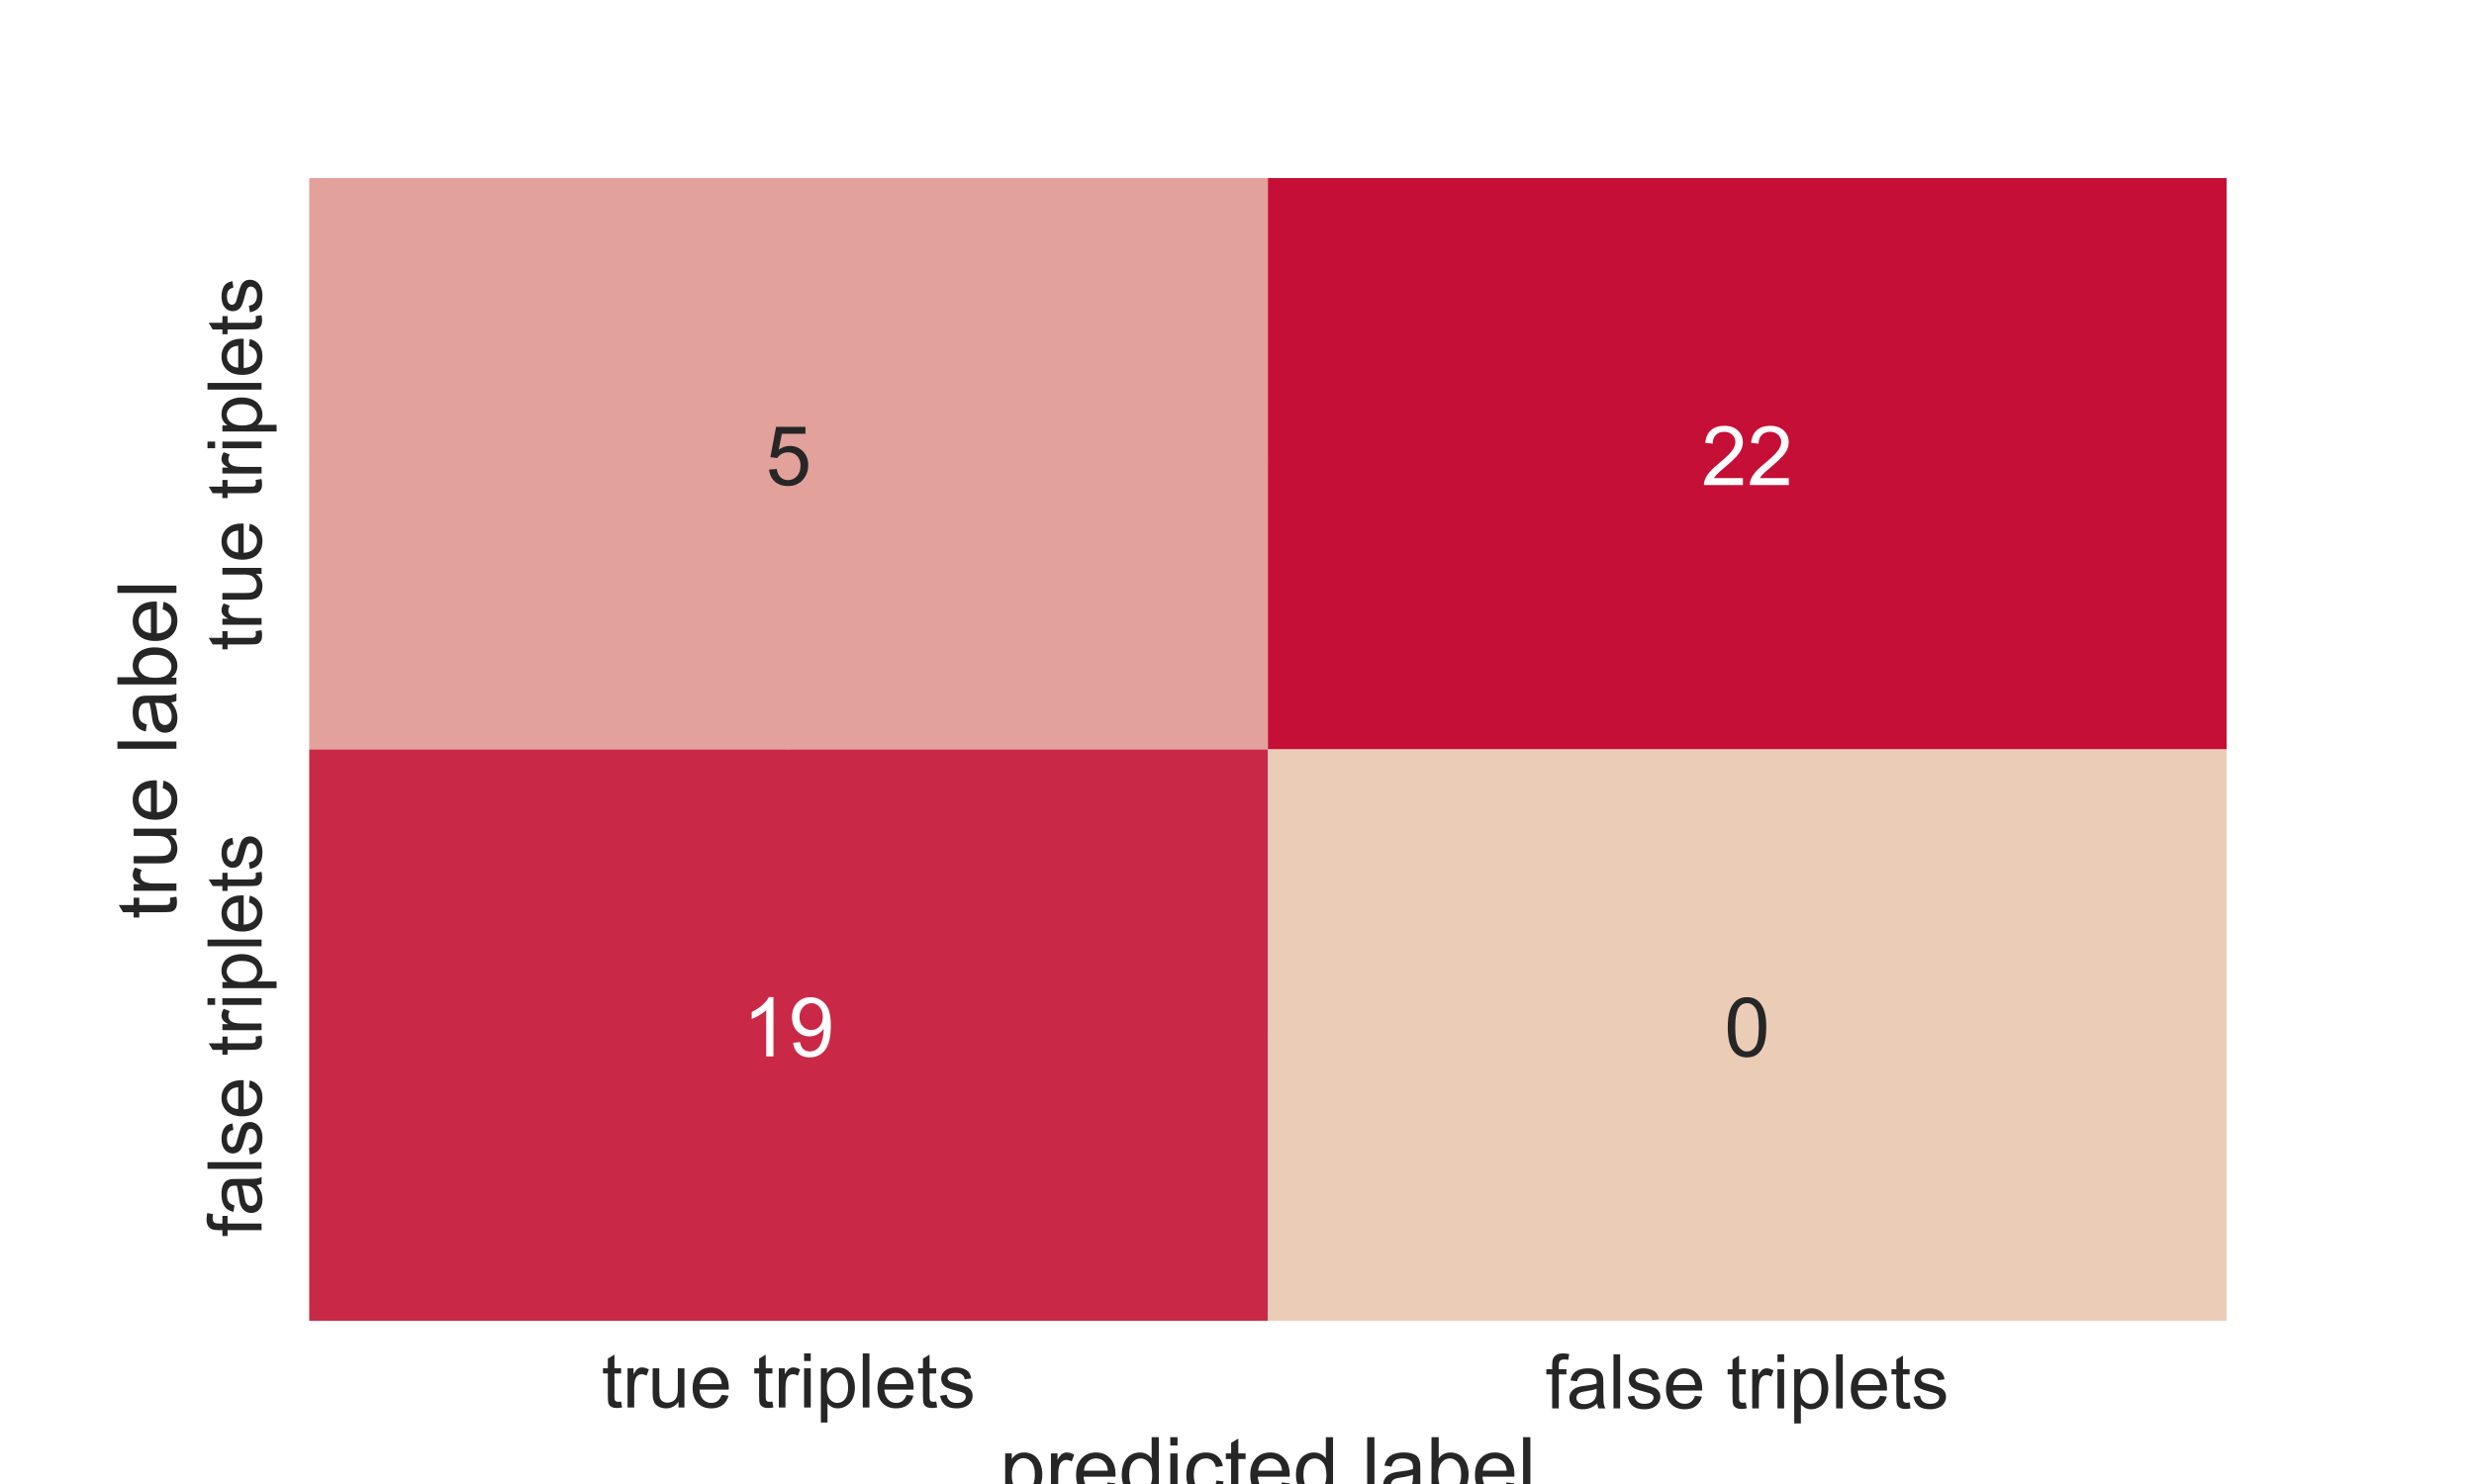
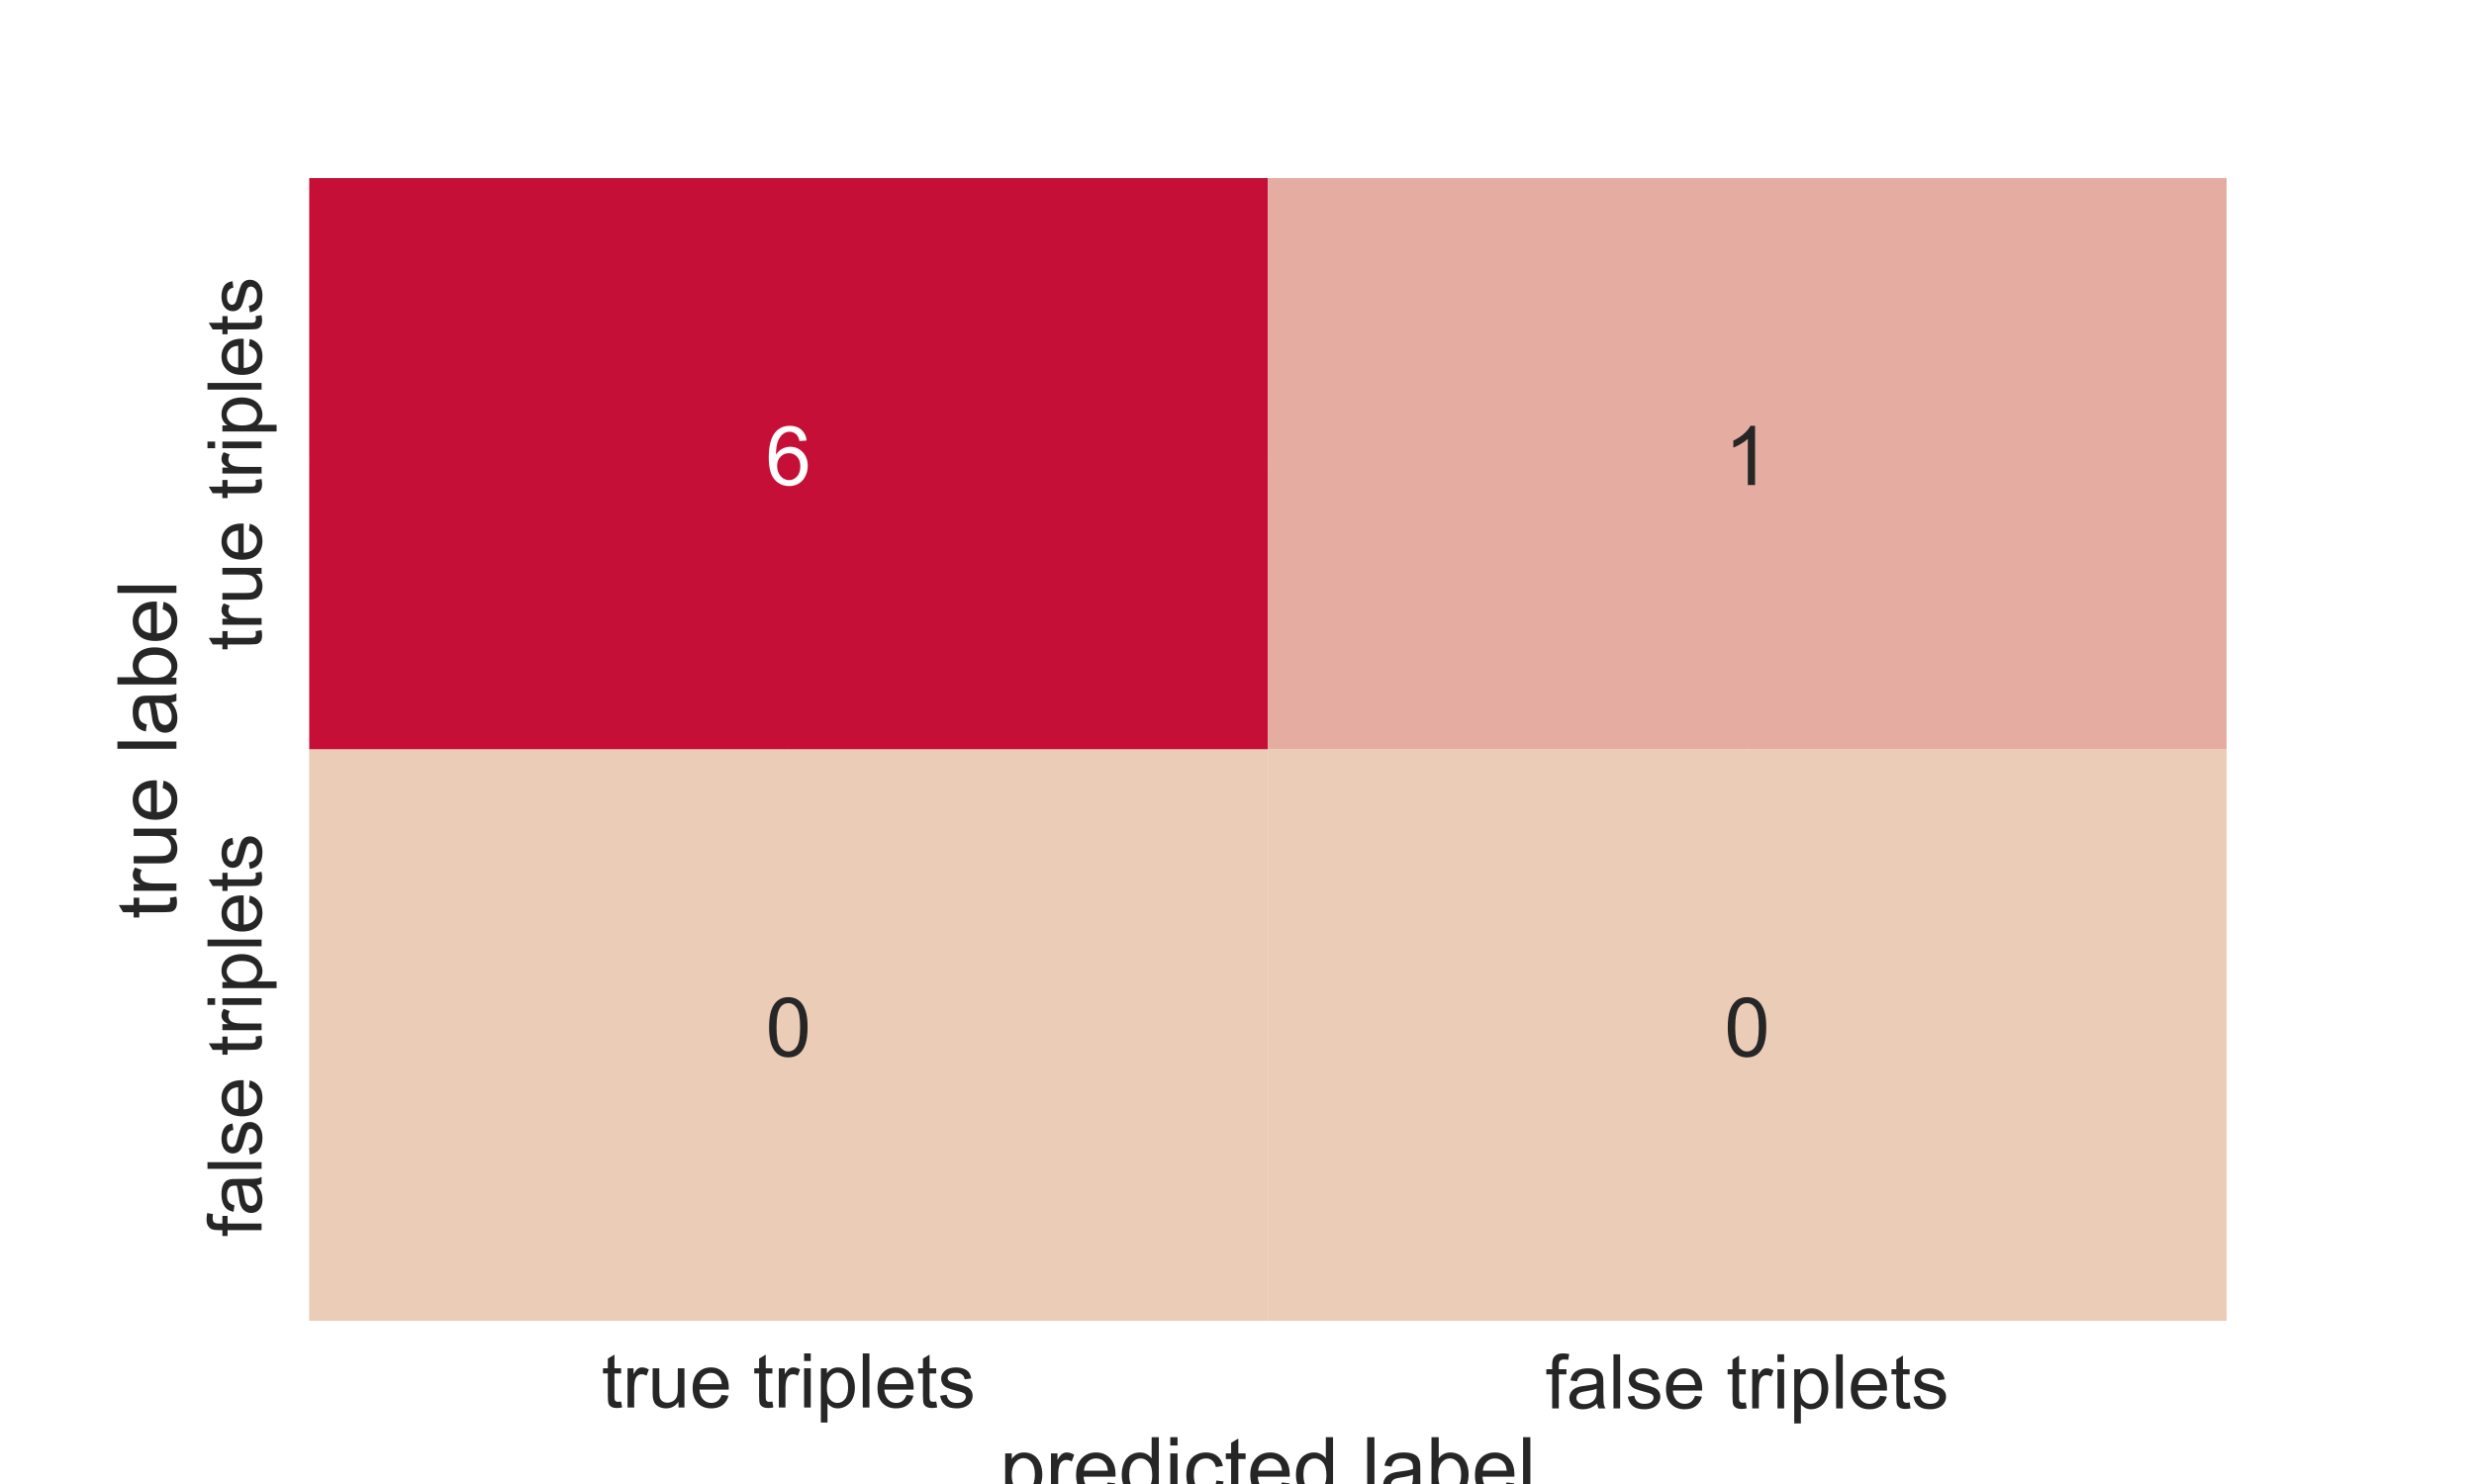
<svg xmlns="http://www.w3.org/2000/svg" xmlns:xlink="http://www.w3.org/1999/xlink" width="720pt" height="432pt" viewBox="0 0 720 432" version="1.1">
  <defs>
    <style type="text/css">*{stroke-linejoin: round; stroke-linecap: butt}</style>
  </defs>
  <g id="figure_1">
    <g id="patch_1">
      <path d="M 0 432  L 720 432  L 720 0  L 0 0  z " style="fill: #ffffff" />
    </g>
    <g id="axes_1">
      <g id="patch_2">
        <path d="M 90 384.48  L 648 384.48  L 648 51.84  L 90 51.84  z " style="fill: #eaeaf2" />
      </g>
      <g id="matplotlib.axis_1">
        <g id="xtick_1">
          <g id="line2d_1">
-             <path d="M 229.5 384.48  L 229.5 51.84  " clip-path="url(#pa5136193f9)" style="fill: none; stroke: #ffffff; stroke-linecap: round" />
+             <path d="M 229.5 384.48  L 229.5 51.84  " clip-path="url(#p43d5ec406b)" style="fill: none; stroke: #ffffff; stroke-linecap: round" />
          </g>
          <g id="text_1">
            <g style="fill: #262626" transform="translate(175.0947 409.7272) scale(0.22 -0.22)">
              <defs>
                <path id="ArialMT-74" d="M 1650 503  L 1731 6  Q 1494 -44 1306 -44  Q 1000 -44 831 53  Q 663 150 594 308  Q 525 466 525 972  L 525 2881  L 113 2881  L 113 3319  L 525 3319  L 525 4141  L 1084 4478  L 1084 3319  L 1650 3319  L 1650 2881  L 1084 2881  L 1084 941  Q 1084 700 1114 631  Q 1144 563 1211 522  Q 1278 481 1403 481  Q 1497 481 1650 503  z " transform="scale(0.015625)" />
                <path id="ArialMT-72" d="M 416 0  L 416 3319  L 922 3319  L 922 2816  Q 1116 3169 1280 3281  Q 1444 3394 1641 3394  Q 1925 3394 2219 3213  L 2025 2691  Q 1819 2813 1613 2813  Q 1428 2813 1281 2702  Q 1134 2591 1072 2394  Q 978 2094 978 1738  L 978 0  L 416 0  z " transform="scale(0.015625)" />
                <path id="ArialMT-75" d="M 2597 0  L 2597 488  Q 2209 -75 1544 -75  Q 1250 -75 995 37  Q 741 150 617 320  Q 494 491 444 738  Q 409 903 409 1263  L 409 3319  L 972 3319  L 972 1478  Q 972 1038 1006 884  Q 1059 663 1231 536  Q 1403 409 1656 409  Q 1909 409 2131 539  Q 2353 669 2445 892  Q 2538 1116 2538 1541  L 2538 3319  L 3100 3319  L 3100 0  L 2597 0  z " transform="scale(0.015625)" />
                <path id="ArialMT-65" d="M 2694 1069  L 3275 997  Q 3138 488 2766 206  Q 2394 -75 1816 -75  Q 1088 -75 661 373  Q 234 822 234 1631  Q 234 2469 665 2931  Q 1097 3394 1784 3394  Q 2450 3394 2872 2941  Q 3294 2488 3294 1666  Q 3294 1616 3291 1516  L 816 1516  Q 847 969 1125 678  Q 1403 388 1819 388  Q 2128 388 2347 550  Q 2566 713 2694 1069  z M 847 1978  L 2700 1978  Q 2663 2397 2488 2606  Q 2219 2931 1791 2931  Q 1403 2931 1139 2672  Q 875 2413 847 1978  z " transform="scale(0.015625)" />
                <path id="ArialMT-20" transform="scale(0.015625)" />
                <path id="ArialMT-69" d="M 425 3934  L 425 4581  L 988 4581  L 988 3934  L 425 3934  z M 425 0  L 425 3319  L 988 3319  L 988 0  L 425 0  z " transform="scale(0.015625)" />
                <path id="ArialMT-70" d="M 422 -1272  L 422 3319  L 934 3319  L 934 2888  Q 1116 3141 1344 3267  Q 1572 3394 1897 3394  Q 2322 3394 2647 3175  Q 2972 2956 3137 2557  Q 3303 2159 3303 1684  Q 3303 1175 3120 767  Q 2938 359 2589 142  Q 2241 -75 1856 -75  Q 1575 -75 1351 44  Q 1128 163 984 344  L 984 -1272  L 422 -1272  z M 931 1641  Q 931 1000 1190 694  Q 1450 388 1819 388  Q 2194 388 2461 705  Q 2728 1022 2728 1688  Q 2728 2322 2467 2637  Q 2206 2953 1844 2953  Q 1484 2953 1207 2617  Q 931 2281 931 1641  z " transform="scale(0.015625)" />
                <path id="ArialMT-6c" d="M 409 0  L 409 4581  L 972 4581  L 972 0  L 409 0  z " transform="scale(0.015625)" />
                <path id="ArialMT-73" d="M 197 991  L 753 1078  Q 800 744 1014 566  Q 1228 388 1613 388  Q 2000 388 2187 545  Q 2375 703 2375 916  Q 2375 1106 2209 1216  Q 2094 1291 1634 1406  Q 1016 1563 777 1677  Q 538 1791 414 1992  Q 291 2194 291 2438  Q 291 2659 392 2848  Q 494 3038 669 3163  Q 800 3259 1026 3326  Q 1253 3394 1513 3394  Q 1903 3394 2198 3281  Q 2494 3169 2634 2976  Q 2775 2784 2828 2463  L 2278 2388  Q 2241 2644 2061 2787  Q 1881 2931 1553 2931  Q 1166 2931 1000 2803  Q 834 2675 834 2503  Q 834 2394 903 2306  Q 972 2216 1119 2156  Q 1203 2125 1616 2013  Q 2213 1853 2448 1751  Q 2684 1650 2818 1456  Q 2953 1263 2953 975  Q 2953 694 2789 445  Q 2625 197 2315 61  Q 2006 -75 1616 -75  Q 969 -75 630 194  Q 291 463 197 991  z " transform="scale(0.015625)" />
              </defs>
              <use xlink:href="#ArialMT-74" />
              <use xlink:href="#ArialMT-72" x="27.783" />
              <use xlink:href="#ArialMT-75" x="61.084" />
              <use xlink:href="#ArialMT-65" x="116.699" />
              <use xlink:href="#ArialMT-20" x="172.314" />
              <use xlink:href="#ArialMT-74" x="200.098" />
              <use xlink:href="#ArialMT-72" x="227.881" />
              <use xlink:href="#ArialMT-69" x="261.182" />
              <use xlink:href="#ArialMT-70" x="283.398" />
              <use xlink:href="#ArialMT-6c" x="339.014" />
              <use xlink:href="#ArialMT-65" x="361.23" />
              <use xlink:href="#ArialMT-74" x="416.846" />
              <use xlink:href="#ArialMT-73" x="444.629" />
            </g>
          </g>
        </g>
        <g id="xtick_2">
          <g id="line2d_2">
-             <path d="M 508.5 384.48  L 508.5 51.84  " clip-path="url(#pa5136193f9)" style="fill: none; stroke: #ffffff; stroke-linecap: round" />
+             <path d="M 508.5 384.48  L 508.5 51.84  " clip-path="url(#p43d5ec406b)" style="fill: none; stroke: #ffffff; stroke-linecap: round" />
          </g>
          <g id="text_2">
            <g style="fill: #262626" transform="translate(449.8133 409.9953) scale(0.22 -0.22)">
              <defs>
                <path id="ArialMT-66" d="M 556 0  L 556 2881  L 59 2881  L 59 3319  L 556 3319  L 556 3672  Q 556 4006 616 4169  Q 697 4388 901 4523  Q 1106 4659 1475 4659  Q 1713 4659 2000 4603  L 1916 4113  Q 1741 4144 1584 4144  Q 1328 4144 1222 4034  Q 1116 3925 1116 3625  L 1116 3319  L 1763 3319  L 1763 2881  L 1116 2881  L 1116 0  L 556 0  z " transform="scale(0.015625)" />
                <path id="ArialMT-61" d="M 2588 409  Q 2275 144 1986 34  Q 1697 -75 1366 -75  Q 819 -75 525 192  Q 231 459 231 875  Q 231 1119 342 1320  Q 453 1522 633 1644  Q 813 1766 1038 1828  Q 1203 1872 1538 1913  Q 2219 1994 2541 2106  Q 2544 2222 2544 2253  Q 2544 2597 2384 2738  Q 2169 2928 1744 2928  Q 1347 2928 1158 2789  Q 969 2650 878 2297  L 328 2372  Q 403 2725 575 2942  Q 747 3159 1072 3276  Q 1397 3394 1825 3394  Q 2250 3394 2515 3294  Q 2781 3194 2906 3042  Q 3031 2891 3081 2659  Q 3109 2516 3109 2141  L 3109 1391  Q 3109 606 3145 398  Q 3181 191 3288 0  L 2700 0  Q 2613 175 2588 409  z M 2541 1666  Q 2234 1541 1622 1453  Q 1275 1403 1131 1340  Q 988 1278 909 1158  Q 831 1038 831 891  Q 831 666 1001 516  Q 1172 366 1500 366  Q 1825 366 2078 508  Q 2331 650 2450 897  Q 2541 1088 2541 1459  L 2541 1666  z " transform="scale(0.015625)" />
              </defs>
              <use xlink:href="#ArialMT-66" />
              <use xlink:href="#ArialMT-61" x="27.783" />
              <use xlink:href="#ArialMT-6c" x="83.398" />
              <use xlink:href="#ArialMT-73" x="105.615" />
              <use xlink:href="#ArialMT-65" x="155.615" />
              <use xlink:href="#ArialMT-20" x="211.23" />
              <use xlink:href="#ArialMT-74" x="239.014" />
              <use xlink:href="#ArialMT-72" x="266.797" />
              <use xlink:href="#ArialMT-69" x="300.098" />
              <use xlink:href="#ArialMT-70" x="322.314" />
              <use xlink:href="#ArialMT-6c" x="377.93" />
              <use xlink:href="#ArialMT-65" x="400.146" />
              <use xlink:href="#ArialMT-74" x="455.762" />
              <use xlink:href="#ArialMT-73" x="483.545" />
            </g>
          </g>
        </g>
        <g id="text_3">
          <g style="fill: #262626" transform="translate(290.9531 435.5466) scale(0.24 -0.24)">
            <defs>
              <path id="ArialMT-64" d="M 2575 0  L 2575 419  Q 2259 -75 1647 -75  Q 1250 -75 917 144  Q 584 363 401 755  Q 219 1147 219 1656  Q 219 2153 384 2558  Q 550 2963 881 3178  Q 1213 3394 1622 3394  Q 1922 3394 2156 3267  Q 2391 3141 2538 2938  L 2538 4581  L 3097 4581  L 3097 0  L 2575 0  z M 797 1656  Q 797 1019 1065 703  Q 1334 388 1700 388  Q 2069 388 2326 689  Q 2584 991 2584 1609  Q 2584 2291 2321 2609  Q 2059 2928 1675 2928  Q 1300 2928 1048 2622  Q 797 2316 797 1656  z " transform="scale(0.015625)" />
              <path id="ArialMT-63" d="M 2588 1216  L 3141 1144  Q 3050 572 2676 248  Q 2303 -75 1759 -75  Q 1078 -75 664 370  Q 250 816 250 1647  Q 250 2184 428 2587  Q 606 2991 970 3192  Q 1334 3394 1763 3394  Q 2303 3394 2647 3120  Q 2991 2847 3088 2344  L 2541 2259  Q 2463 2594 2264 2762  Q 2066 2931 1784 2931  Q 1359 2931 1093 2626  Q 828 2322 828 1663  Q 828 994 1084 691  Q 1341 388 1753 388  Q 2084 388 2306 591  Q 2528 794 2588 1216  z " transform="scale(0.015625)" />
              <path id="ArialMT-62" d="M 941 0  L 419 0  L 419 4581  L 981 4581  L 981 2947  Q 1338 3394 1891 3394  Q 2197 3394 2470 3270  Q 2744 3147 2920 2923  Q 3097 2700 3197 2384  Q 3297 2069 3297 1709  Q 3297 856 2875 390  Q 2453 -75 1863 -75  Q 1275 -75 941 416  L 941 0  z M 934 1684  Q 934 1088 1097 822  Q 1363 388 1816 388  Q 2184 388 2453 708  Q 2722 1028 2722 1663  Q 2722 2313 2464 2622  Q 2206 2931 1841 2931  Q 1472 2931 1203 2611  Q 934 2291 934 1684  z " transform="scale(0.015625)" />
            </defs>
            <use xlink:href="#ArialMT-70" />
            <use xlink:href="#ArialMT-72" x="55.615" />
            <use xlink:href="#ArialMT-65" x="88.916" />
            <use xlink:href="#ArialMT-64" x="144.531" />
            <use xlink:href="#ArialMT-69" x="200.146" />
            <use xlink:href="#ArialMT-63" x="222.363" />
            <use xlink:href="#ArialMT-74" x="272.363" />
            <use xlink:href="#ArialMT-65" x="300.146" />
            <use xlink:href="#ArialMT-64" x="355.762" />
            <use xlink:href="#ArialMT-20" x="411.377" />
            <use xlink:href="#ArialMT-6c" x="439.16" />
            <use xlink:href="#ArialMT-61" x="461.377" />
            <use xlink:href="#ArialMT-62" x="516.992" />
            <use xlink:href="#ArialMT-65" x="572.607" />
            <use xlink:href="#ArialMT-6c" x="628.223" />
          </g>
        </g>
      </g>
      <g id="matplotlib.axis_2">
        <g id="ytick_1">
          <g id="line2d_3">
-             <path d="M 90 135  L 648 135  " clip-path="url(#pa5136193f9)" style="fill: none; stroke: #ffffff; stroke-linecap: round" />
+             <path d="M 90 135  L 648 135  " clip-path="url(#p43d5ec406b)" style="fill: none; stroke: #ffffff; stroke-linecap: round" />
          </g>
          <g id="text_4">
            <g style="fill: #262626" transform="translate(76.1275 189.4053) rotate(-90) scale(0.22 -0.22)">
              <use xlink:href="#ArialMT-74" />
              <use xlink:href="#ArialMT-72" x="27.783" />
              <use xlink:href="#ArialMT-75" x="61.084" />
              <use xlink:href="#ArialMT-65" x="116.699" />
              <use xlink:href="#ArialMT-20" x="172.314" />
              <use xlink:href="#ArialMT-74" x="200.098" />
              <use xlink:href="#ArialMT-72" x="227.881" />
              <use xlink:href="#ArialMT-69" x="261.182" />
              <use xlink:href="#ArialMT-70" x="283.398" />
              <use xlink:href="#ArialMT-6c" x="339.014" />
              <use xlink:href="#ArialMT-65" x="361.23" />
              <use xlink:href="#ArialMT-74" x="416.846" />
              <use xlink:href="#ArialMT-73" x="444.629" />
            </g>
          </g>
        </g>
        <g id="ytick_2">
          <g id="line2d_4">
-             <path d="M 90 301.32  L 648 301.32  " clip-path="url(#pa5136193f9)" style="fill: none; stroke: #ffffff; stroke-linecap: round" />
+             <path d="M 90 301.32  L 648 301.32  " clip-path="url(#p43d5ec406b)" style="fill: none; stroke: #ffffff; stroke-linecap: round" />
          </g>
          <g id="text_5">
            <g style="fill: #262626" transform="translate(76.1275 360.0067) rotate(-90) scale(0.22 -0.22)">
              <use xlink:href="#ArialMT-66" />
              <use xlink:href="#ArialMT-61" x="27.783" />
              <use xlink:href="#ArialMT-6c" x="83.398" />
              <use xlink:href="#ArialMT-73" x="105.615" />
              <use xlink:href="#ArialMT-65" x="155.615" />
              <use xlink:href="#ArialMT-20" x="211.23" />
              <use xlink:href="#ArialMT-74" x="239.014" />
              <use xlink:href="#ArialMT-72" x="266.797" />
              <use xlink:href="#ArialMT-69" x="300.098" />
              <use xlink:href="#ArialMT-70" x="322.314" />
              <use xlink:href="#ArialMT-6c" x="377.93" />
              <use xlink:href="#ArialMT-65" x="400.146" />
              <use xlink:href="#ArialMT-74" x="455.762" />
              <use xlink:href="#ArialMT-73" x="483.545" />
            </g>
          </g>
        </g>
        <g id="text_6">
          <g style="fill: #262626" transform="translate(51.34219 267.5213) rotate(-90) scale(0.24 -0.24)">
            <use xlink:href="#ArialMT-74" />
            <use xlink:href="#ArialMT-72" x="27.783" />
            <use xlink:href="#ArialMT-75" x="61.084" />
            <use xlink:href="#ArialMT-65" x="116.699" />
            <use xlink:href="#ArialMT-20" x="172.314" />
            <use xlink:href="#ArialMT-6c" x="200.098" />
            <use xlink:href="#ArialMT-61" x="222.314" />
            <use xlink:href="#ArialMT-62" x="277.93" />
            <use xlink:href="#ArialMT-65" x="333.545" />
            <use xlink:href="#ArialMT-6c" x="389.16" />
          </g>
        </g>
      </g>
      <g id="QuadMesh_1">
-         <path d="M 90 51.84  L 369 51.84  L 369 218.16  L 90 218.16  L 90 51.84  " clip-path="url(#pa5136193f9)" style="fill: #e2a19a" />
-         <path d="M 369 51.84  L 648 51.84  L 648 218.16  L 369 218.16  L 369 51.84  " clip-path="url(#pa5136193f9)" style="fill: #c50f36" />
-         <path d="M 90 218.16  L 369 218.16  L 369 384.48  L 90 384.48  L 90 218.16  " clip-path="url(#pa5136193f9)" style="fill: #ca2847" />
-         <path d="M 369 218.16  L 648 218.16  L 648 384.48  L 369 384.48  L 369 218.16  " clip-path="url(#pa5136193f9)" style="fill: #ebccb7" />
+         <path d="M 90 51.84  L 369 51.84  L 369 218.16  L 90 218.16  L 90 51.84  " clip-path="url(#p43d5ec406b)" style="fill: #c50f36" />
+         <path d="M 369 51.84  L 648 51.84  L 648 218.16  L 369 218.16  L 369 51.84  " clip-path="url(#p43d5ec406b)" style="fill: #e5ada2" />
+         <path d="M 90 218.16  L 369 218.16  L 369 384.48  L 90 384.48  L 90 218.16  " clip-path="url(#p43d5ec406b)" style="fill: #ebccb7" />
+         <path d="M 369 218.16  L 648 218.16  L 648 384.48  L 369 384.48  L 369 218.16  " clip-path="url(#p43d5ec406b)" style="fill: #ebccb7" />
      </g>
      <g id="text_7">
-         <g style="fill: #262626" transform="translate(222.8269 141.2044) scale(0.24 -0.24)">
+         <g style="fill: #ffffff" transform="translate(222.8269 141.2044) scale(0.24 -0.24)">
          <defs>
-             <path id="ArialMT-35" d="M 266 1200  L 856 1250  Q 922 819 1161 601  Q 1400 384 1738 384  Q 2144 384 2425 690  Q 2706 997 2706 1503  Q 2706 1984 2436 2262  Q 2166 2541 1728 2541  Q 1456 2541 1237 2417  Q 1019 2294 894 2097  L 366 2166  L 809 4519  L 3088 4519  L 3088 3981  L 1259 3981  L 1013 2750  Q 1425 3038 1878 3038  Q 2478 3038 2890 2622  Q 3303 2206 3303 1553  Q 3303 931 2941 478  Q 2500 -78 1738 -78  Q 1113 -78 717 272  Q 322 622 266 1200  z " transform="scale(0.015625)" />
+             <path id="ArialMT-36" d="M 3184 3459  L 2625 3416  Q 2550 3747 2413 3897  Q 2184 4138 1850 4138  Q 1581 4138 1378 3988  Q 1113 3794 959 3422  Q 806 3050 800 2363  Q 1003 2672 1297 2822  Q 1591 2972 1913 2972  Q 2475 2972 2870 2558  Q 3266 2144 3266 1488  Q 3266 1056 3080 686  Q 2894 316 2569 119  Q 2244 -78 1831 -78  Q 1128 -78 684 439  Q 241 956 241 2144  Q 241 3472 731 4075  Q 1159 4600 1884 4600  Q 2425 4600 2770 4297  Q 3116 3994 3184 3459  z M 888 1484  Q 888 1194 1011 928  Q 1134 663 1356 523  Q 1578 384 1822 384  Q 2178 384 2434 671  Q 2691 959 2691 1453  Q 2691 1928 2437 2201  Q 2184 2475 1800 2475  Q 1419 2475 1153 2201  Q 888 1928 888 1484  z " transform="scale(0.015625)" />
          </defs>
-           <use xlink:href="#ArialMT-35" />
+           <use xlink:href="#ArialMT-36" />
        </g>
      </g>
      <g id="text_8">
-         <g style="fill: #ffffff" transform="translate(495.1538 141.2044) scale(0.24 -0.24)">
-           <defs>
-             <path id="ArialMT-32" d="M 3222 541  L 3222 0  L 194 0  Q 188 203 259 391  Q 375 700 629 1000  Q 884 1300 1366 1694  Q 2113 2306 2375 2664  Q 2638 3022 2638 3341  Q 2638 3675 2398 3904  Q 2159 4134 1775 4134  Q 1369 4134 1125 3890  Q 881 3647 878 3216  L 300 3275  Q 359 3922 746 4261  Q 1134 4600 1788 4600  Q 2447 4600 2831 4234  Q 3216 3869 3216 3328  Q 3216 3053 3103 2787  Q 2991 2522 2730 2228  Q 2469 1934 1863 1422  Q 1356 997 1212 845  Q 1069 694 975 541  L 3222 541  z " transform="scale(0.015625)" />
-           </defs>
-           <use xlink:href="#ArialMT-32" />
-           <use xlink:href="#ArialMT-32" x="55.615" />
-         </g>
-       </g>
-       <g id="text_9">
-         <g style="fill: #ffffff" transform="translate(216.1538 307.5244) scale(0.24 -0.24)">
+         <g style="fill: #262626" transform="translate(501.8269 141.2044) scale(0.24 -0.24)">
          <defs>
            <path id="ArialMT-31" d="M 2384 0  L 1822 0  L 1822 3584  Q 1619 3391 1289 3197  Q 959 3003 697 2906  L 697 3450  Q 1169 3672 1522 3987  Q 1875 4303 2022 4600  L 2384 4600  L 2384 0  z " transform="scale(0.015625)" />
-             <path id="ArialMT-39" d="M 350 1059  L 891 1109  Q 959 728 1153 556  Q 1347 384 1650 384  Q 1909 384 2104 503  Q 2300 622 2425 820  Q 2550 1019 2634 1356  Q 2719 1694 2719 2044  Q 2719 2081 2716 2156  Q 2547 1888 2255 1720  Q 1963 1553 1622 1553  Q 1053 1553 659 1965  Q 266 2378 266 3053  Q 266 3750 677 4175  Q 1088 4600 1706 4600  Q 2153 4600 2523 4359  Q 2894 4119 3086 3673  Q 3278 3228 3278 2384  Q 3278 1506 3087 986  Q 2897 466 2520 194  Q 2144 -78 1638 -78  Q 1100 -78 759 220  Q 419 519 350 1059  z M 2653 3081  Q 2653 3566 2395 3850  Q 2138 4134 1775 4134  Q 1400 4134 1122 3828  Q 844 3522 844 3034  Q 844 2597 1108 2323  Q 1372 2050 1759 2050  Q 2150 2050 2401 2323  Q 2653 2597 2653 3081  z " transform="scale(0.015625)" />
          </defs>
          <use xlink:href="#ArialMT-31" />
-           <use xlink:href="#ArialMT-39" x="55.615" />
-         </g>
-       </g>
-       <g id="text_10">
-         <g style="fill: #262626" transform="translate(501.8269 307.5244) scale(0.24 -0.24)">
+         </g>
+       </g>
+       <g id="text_9">
+         <g style="fill: #262626" transform="translate(222.8269 307.5244) scale(0.24 -0.24)">
          <defs>
            <path id="ArialMT-30" d="M 266 2259  Q 266 3072 433 3567  Q 600 4063 929 4331  Q 1259 4600 1759 4600  Q 2128 4600 2406 4451  Q 2684 4303 2865 4023  Q 3047 3744 3150 3342  Q 3253 2941 3253 2259  Q 3253 1453 3087 958  Q 2922 463 2592 192  Q 2263 -78 1759 -78  Q 1097 -78 719 397  Q 266 969 266 2259  z M 844 2259  Q 844 1131 1108 757  Q 1372 384 1759 384  Q 2147 384 2411 759  Q 2675 1134 2675 2259  Q 2675 3391 2411 3762  Q 2147 4134 1753 4134  Q 1366 4134 1134 3806  Q 844 3388 844 2259  z " transform="scale(0.015625)" />
          </defs>
          <use xlink:href="#ArialMT-30" />
        </g>
      </g>
+       <g id="text_10">
+         <g style="fill: #262626" transform="translate(501.8269 307.5244) scale(0.24 -0.24)">
+           <use xlink:href="#ArialMT-30" />
+         </g>
+       </g>
    </g>
  </g>
  <defs>
-     <clipPath id="pa5136193f9">
+     <clipPath id="p43d5ec406b">
      <rect x="90" y="51.84" width="558" height="332.64" />
    </clipPath>
  </defs>
</svg>
